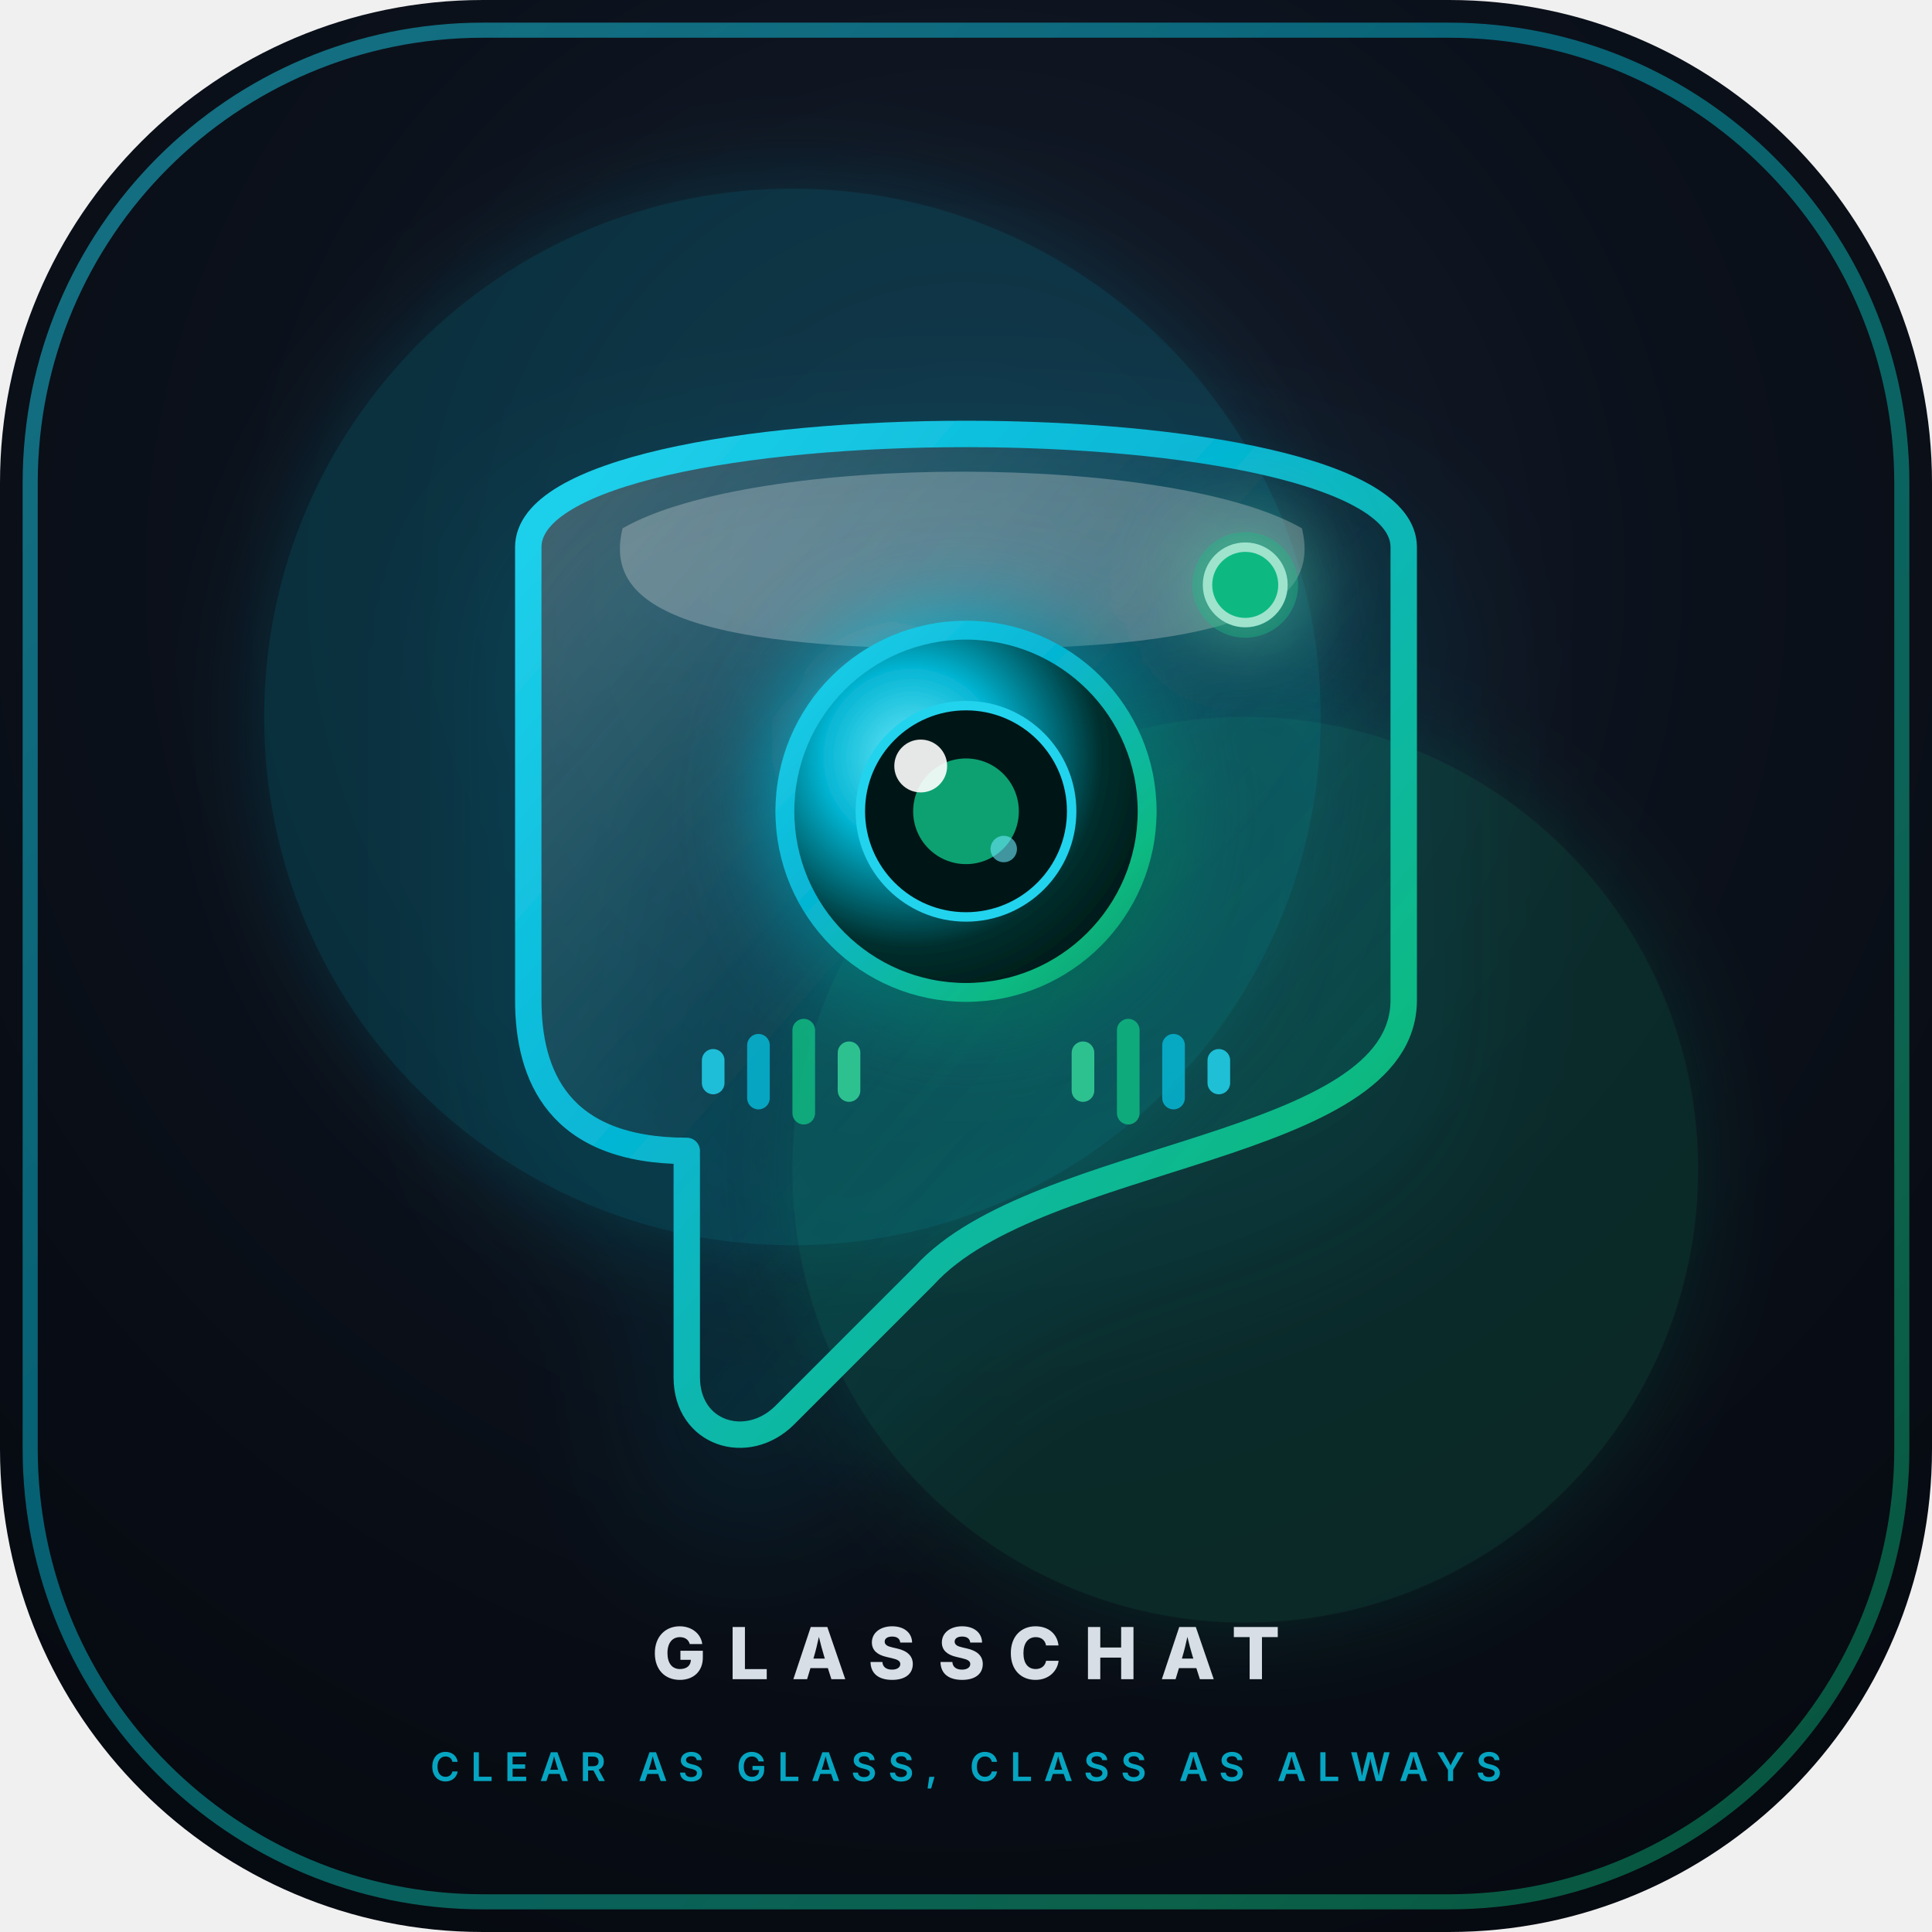
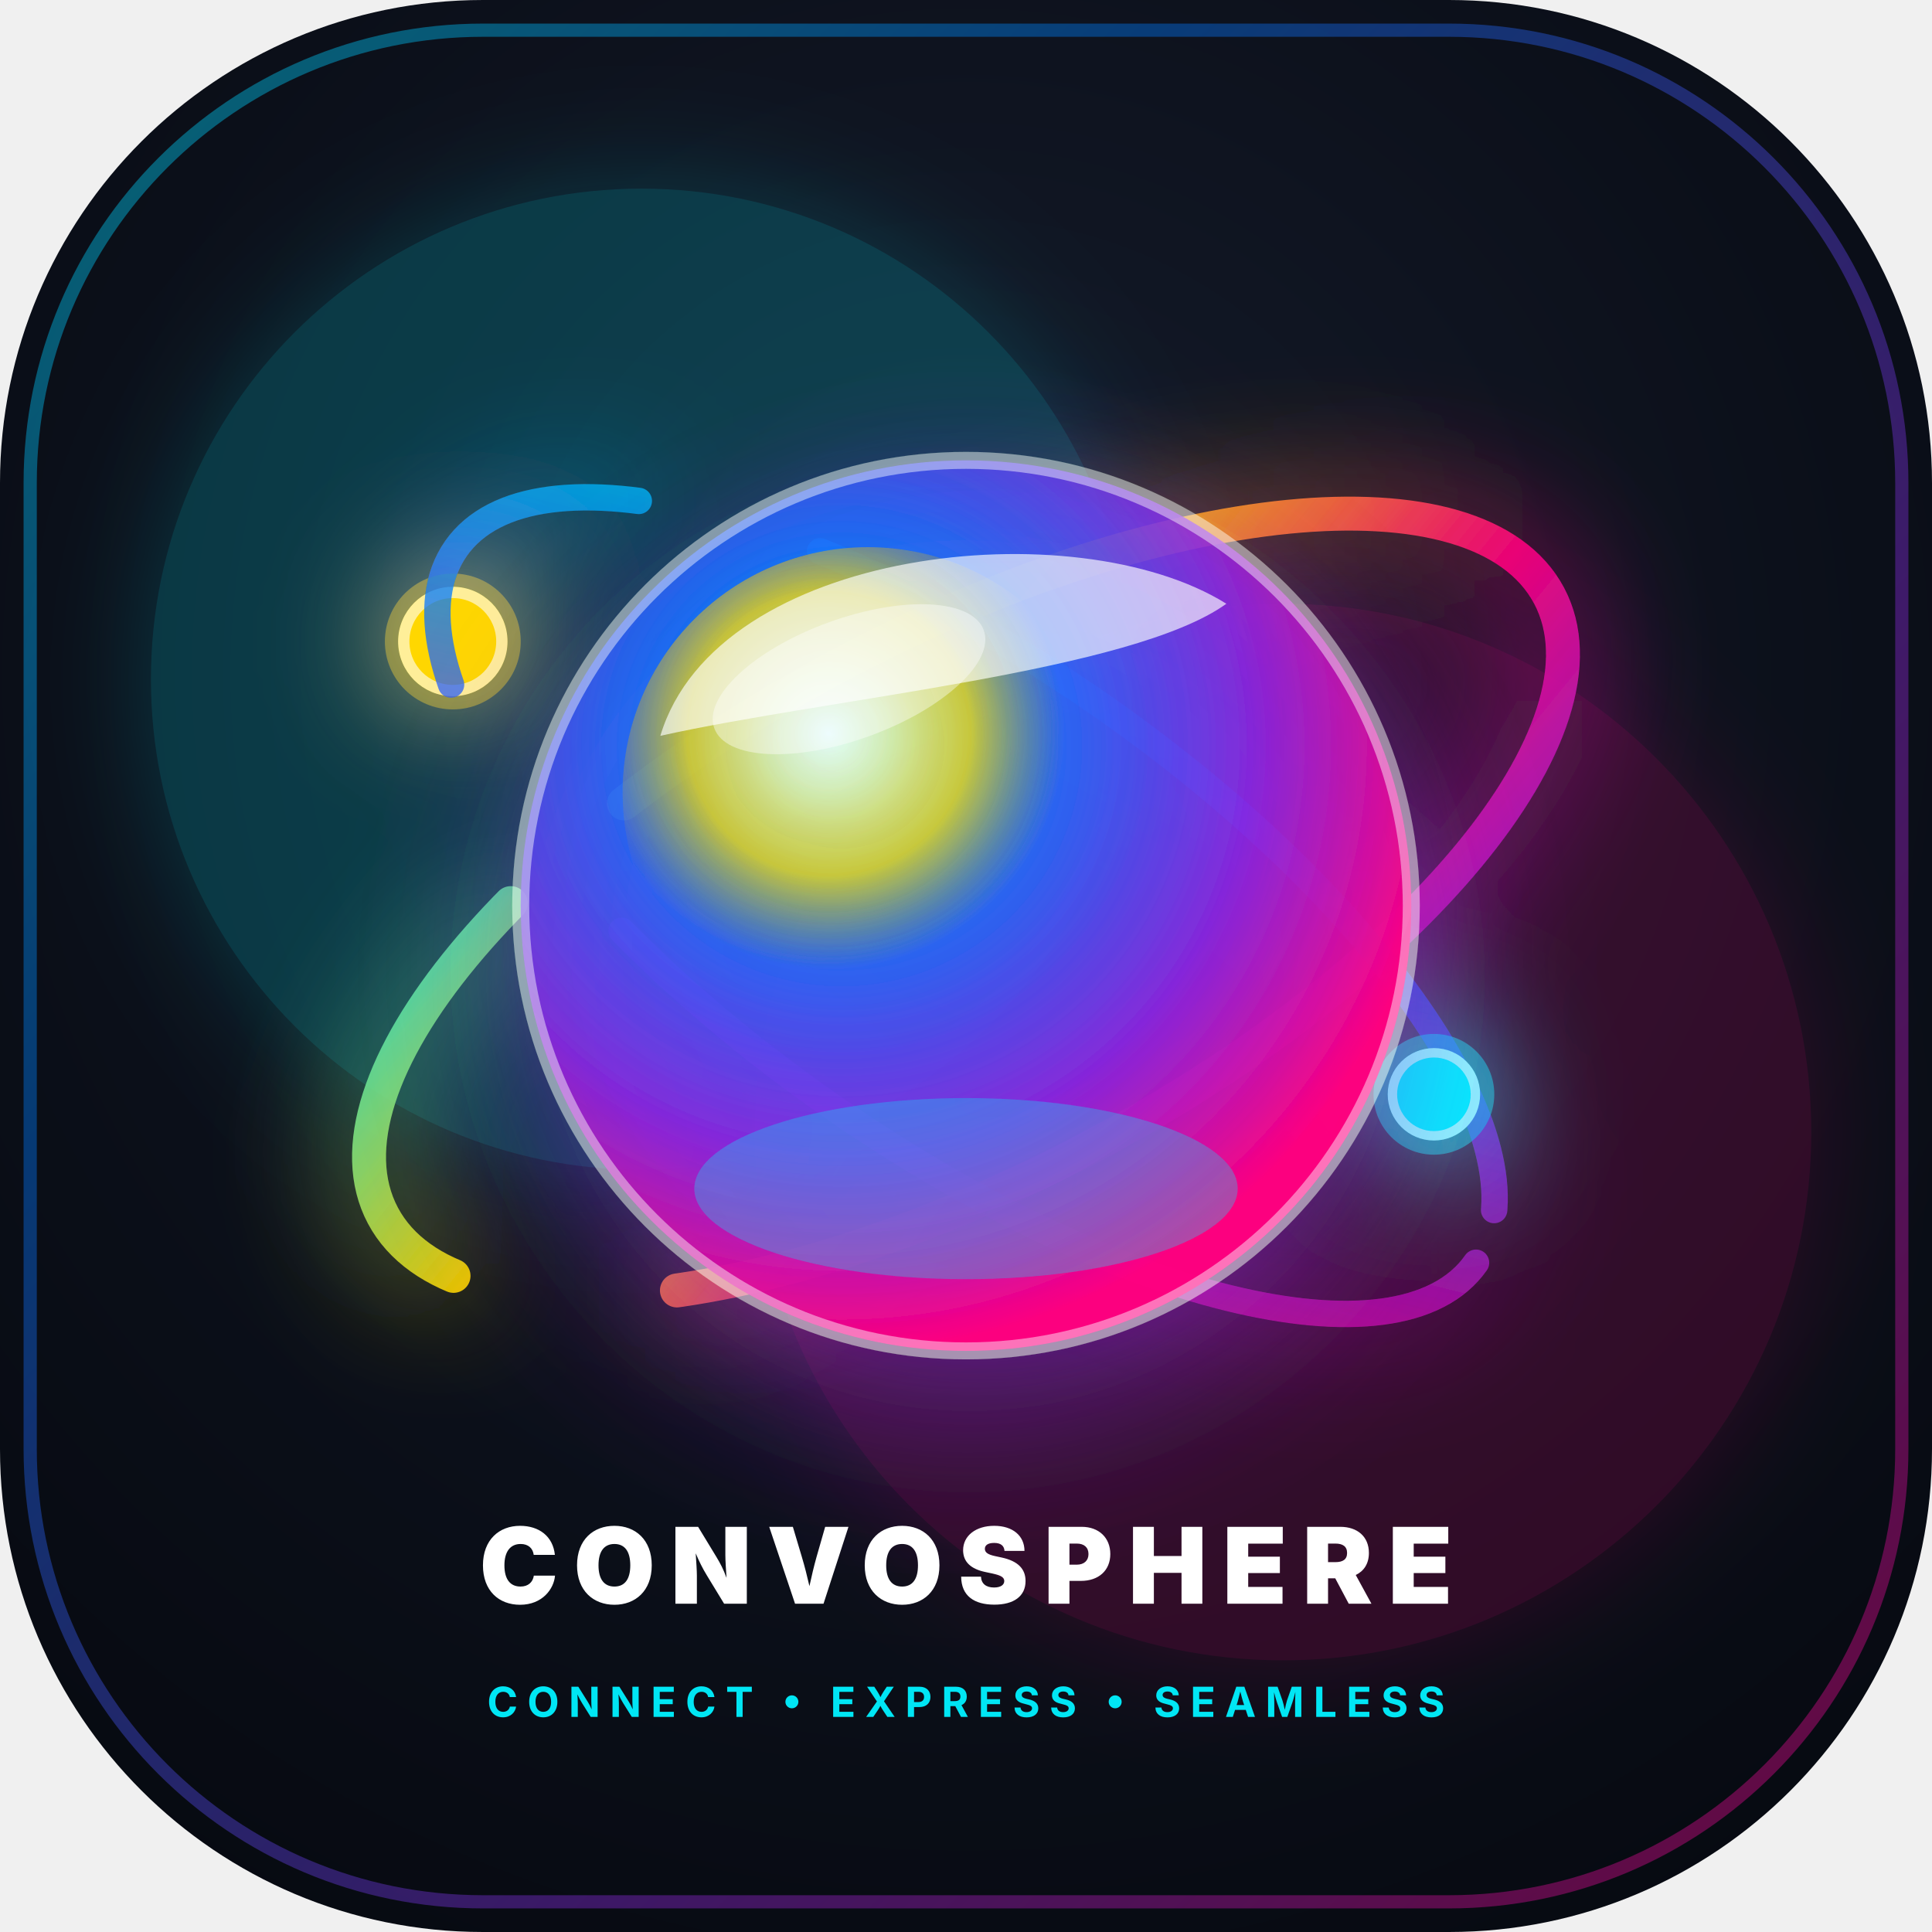
<svg xmlns="http://www.w3.org/2000/svg" viewBox="0 0 512 512" width="512" height="512">
  <defs>
-     <radialGradient id="obsidianBg" cx="50%" cy="30%" r="85%">
-       <stop offset="0%" stop-color="#161E2E" />
-       <stop offset="45%" stop-color="#0B111B" />
+     <radialGradient id="csBg" cx="50%" cy="35%" r="85%">
+       <stop offset="0%" stop-color="#151C2C" />
+       <stop offset="55%" stop-color="#0B0F19" />
      <stop offset="100%" stop-color="#05080E" />
    </radialGradient>
-     <linearGradient id="cyanEmeraldGrad" x1="0%" y1="0%" x2="100%" y2="100%">
-       <stop offset="0%" stop-color="#22D3EE" />
-       <stop offset="40%" stop-color="#06B6D4" />
-       <stop offset="80%" stop-color="#10B981" />
-       <stop offset="100%" stop-color="#059669" />
+     <linearGradient id="csMultiGrad" x1="0%" y1="0%" x2="100%" y2="100%">
+       <stop offset="0%" stop-color="#00F0FF" />
+       <stop offset="30%" stop-color="#007AFF" />
+       <stop offset="65%" stop-color="#8A2BE2" />
+       <stop offset="100%" stop-color="#FF007F" />
    </linearGradient>
-     <linearGradient id="frostedGlassFill" x1="0%" y1="0%" x2="100%" y2="100%">
-       <stop offset="0%" stop-color="#FFFFFF" stop-opacity="0.22" />
-       <stop offset="50%" stop-color="#06B6D4" stop-opacity="0.08" />
-       <stop offset="100%" stop-color="#10B981" stop-opacity="0.18" />
+     <radialGradient id="csSphereGrad" cx="36%" cy="32%" r="68%">
+       <stop offset="0%" stop-color="#00F0FF" stop-opacity="0.95" />
+       <stop offset="28%" stop-color="#007AFF" stop-opacity="0.9" />
+       <stop offset="68%" stop-color="#8A2BE2" stop-opacity="0.88" />
+       <stop offset="100%" stop-color="#FF007F" stop-opacity="0.98" />
+     </radialGradient>
+     <radialGradient id="csGoldCore" cx="42%" cy="38%" r="48%">
+       <stop offset="0%" stop-color="#FFFFFF" stop-opacity="0.98" />
+       <stop offset="20%" stop-color="#FFF5B8" stop-opacity="0.92" />
+       <stop offset="60%" stop-color="#FFD700" stop-opacity="0.85" />
+       <stop offset="100%" stop-color="#FFA500" stop-opacity="0" />
+     </radialGradient>
+     <linearGradient id="csRingGrad" x1="0%" y1="0%" x2="100%" y2="100%">
+       <stop offset="0%" stop-color="#00F0FF" />
+       <stop offset="35%" stop-color="#FFD700" />
+       <stop offset="70%" stop-color="#FF007F" />
+       <stop offset="100%" stop-color="#8A2BE2" />
    </linearGradient>
-     <radialGradient id="lensReflect" cx="35%" cy="35%" r="70%">
-       <stop offset="0%" stop-color="#67E8F9" />
-       <stop offset="35%" stop-color="#06B6D4" />
-       <stop offset="75%" stop-color="#042F2E" />
-       <stop offset="100%" stop-color="#021A17" />
-     </radialGradient>
-     <filter id="neonGlow" x="-30%" y="-30%" width="160%" height="160%">
-       <feGaussianBlur stdDeviation="12" result="blur" />
+     <filter id="csGlow" x="-30%" y="-30%" width="160%" height="160%">
+       <feGaussianBlur stdDeviation="16" result="blur" />
      <feComposite in="SourceGraphic" in2="blur" operator="over" />
    </filter>
-     <filter id="glassShadow" x="-20%" y="-20%" width="140%" height="140%">
-       <feDropShadow dx="0" dy="16" stdDeviation="20" flood-color="#06B6D4" flood-opacity="0.35" />
+     <filter id="csGlassShadow" x="-25%" y="-25%" width="150%" height="150%">
+       <feDropShadow dx="0" dy="18" stdDeviation="22" flood-color="#8A2BE2" flood-opacity="0.45" />
    </filter>
  </defs>
-   <rect width="512" height="512" rx="128" fill="url(#obsidianBg)" />
-   <rect x="8" y="8" width="496" height="496" rx="120" fill="none" stroke="url(#cyanEmeraldGrad)" stroke-width="4" stroke-opacity="0.5" />
-   <circle cx="210" cy="190" r="140" fill="#06B6D4" opacity="0.18" filter="url(#neonGlow)" />
-   <circle cx="330" cy="310" r="120" fill="#10B981" opacity="0.16" filter="url(#neonGlow)" />
-   <g filter="url(#glassShadow)">
-     <path d="M140 145 C140 105, 372 105, 372 145 L372 265 C372 305, 275 305, 245 338 L208 375 C198 385, 182 380, 182 365 L182 305 C148 305, 140 285, 140 265 Z" fill="url(#frostedGlassFill)" stroke="url(#cyanEmeraldGrad)" stroke-width="7" stroke-linecap="round" stroke-linejoin="round" />
-     <path d="M165 140 C200 120, 310 120, 345 140 C350 160, 330 172, 256 172 C180 172, 160 160, 165 140 Z" fill="#FFFFFF" opacity="0.25" />
+   <rect width="512" height="512" rx="128" fill="url(#csBg)" />
+   <rect x="8" y="8" width="496" height="496" rx="120" fill="none" stroke="url(#csMultiGrad)" stroke-width="3.5" stroke-opacity="0.4" />
+   <circle cx="170" cy="180" r="130" fill="#00F0FF" opacity="0.18" filter="url(#csGlow)" />
+   <circle cx="340" cy="300" r="140" fill="#FF007F" opacity="0.16" filter="url(#csGlow)" />
+   <circle cx="260" cy="240" r="110" fill="#8A2BE2" opacity="0.22" filter="url(#csGlow)" />
+   <g filter="url(#csGlow)">
+     <ellipse cx="256" cy="240" rx="175" ry="72" transform="rotate(-28 256 240)" fill="none" stroke="url(#csRingGrad)" stroke-width="9" stroke-dasharray="320 60 120 40" stroke-linecap="round" opacity="0.88" />
+     <circle cx="120" cy="170" r="13" fill="#FFD700" stroke="#FFFFFF" stroke-width="3" />
+     <circle cx="120" cy="170" r="18" fill="#FFD700" opacity="0.4" />
+     <ellipse cx="256" cy="240" rx="165" ry="64" transform="rotate(35 256 240)" fill="none" stroke="url(#csMultiGrad)" stroke-width="7" stroke-dasharray="260 80 90 50" stroke-linecap="round" opacity="0.75" />
+     <circle cx="380" cy="290" r="11" fill="#00F0FF" stroke="#FFFFFF" stroke-width="2.5" />
+     <circle cx="380" cy="290" r="16" fill="#00F0FF" opacity="0.45" />
  </g>
-   <g filter="url(#neonGlow)">
-     <circle cx="256" cy="215" r="48" fill="url(#lensReflect)" stroke="url(#cyanEmeraldGrad)" stroke-width="5" />
-     <circle cx="256" cy="215" r="28" fill="#031818" stroke="#22D3EE" stroke-width="2.5" />
-     <circle cx="256" cy="215" r="14" fill="#10B981" opacity="0.85" />
-     <circle cx="244" cy="203" r="7" fill="#FFFFFF" opacity="0.9" />
-     <circle cx="266" cy="225" r="3.5" fill="#67E8F9" opacity="0.6" />
-     <circle cx="330" cy="155" r="10" fill="#10B981" stroke="#FFFFFF" stroke-width="2.5" />
-     <circle cx="330" cy="155" r="14" fill="#10B981" opacity="0.4" />
+   <g filter="url(#csGlassShadow)">
+     <circle cx="256" cy="240" r="118" fill="url(#csSphereGrad)" stroke="rgba(255,255,255,0.45)" stroke-width="4.5" />
+     <circle cx="230" cy="210" r="65" fill="url(#csGoldCore)" opacity="0.9" />
+     <path d="M 175 195 C 190 145 285 135 325 160 C 300 178 220 185 175 195 Z" fill="#FFFFFF" opacity="0.65" />
+     <ellipse cx="225" cy="180" rx="38" ry="16" transform="rotate(-20 225 180)" fill="#FFFFFF" opacity="0.4" />
+     <ellipse cx="256" cy="315" rx="72" ry="24" fill="#00F0FF" opacity="0.3" />
  </g>
-   <g opacity="0.85">
-     <rect x="186" y="278" width="6" height="12" rx="3" fill="#22D3EE" />
-     <rect x="198" y="274" width="6" height="20" rx="3" fill="#06B6D4" />
-     <rect x="210" y="270" width="6" height="28" rx="3" fill="#10B981" />
-     <rect x="222" y="276" width="6" height="16" rx="3" fill="#34D399" />
-     <rect x="284" y="276" width="6" height="16" rx="3" fill="#34D399" />
-     <rect x="296" y="270" width="6" height="28" rx="3" fill="#10B981" />
-     <rect x="308" y="274" width="6" height="20" rx="3" fill="#06B6D4" />
-     <rect x="320" y="278" width="6" height="12" rx="3" fill="#22D3EE" />
-   </g>
-   <text x="256" y="445" font-family="'Plus Jakarta Sans', -apple-system, sans-serif" font-size="19" font-weight="800" letter-spacing="6" fill="#E2E8F0" text-anchor="middle" opacity="0.95">GLASSCHAT</text>
-   <text x="256" y="472" font-family="'Plus Jakarta Sans', -apple-system, sans-serif" font-size="10.5" font-weight="600" letter-spacing="3" fill="#06B6D4" text-anchor="middle" opacity="0.9">CLEAR AS GLASS, CLASS AS ALWAYS</text>
+   <text x="256" y="425" font-family="'Plus Jakarta Sans', -apple-system, sans-serif" font-size="28" font-weight="900" letter-spacing="4" fill="#FFFFFF" text-anchor="middle">
+     CONVOSPHERE
+   </text>
+   <text x="256" y="455" font-family="'Plus Jakarta Sans', -apple-system, sans-serif" font-size="11" font-weight="700" letter-spacing="2.5" fill="#00F0FF" text-anchor="middle" opacity="0.95">
+     CONNECT • EXPRESS • SEAMLESS
+   </text>
</svg>
